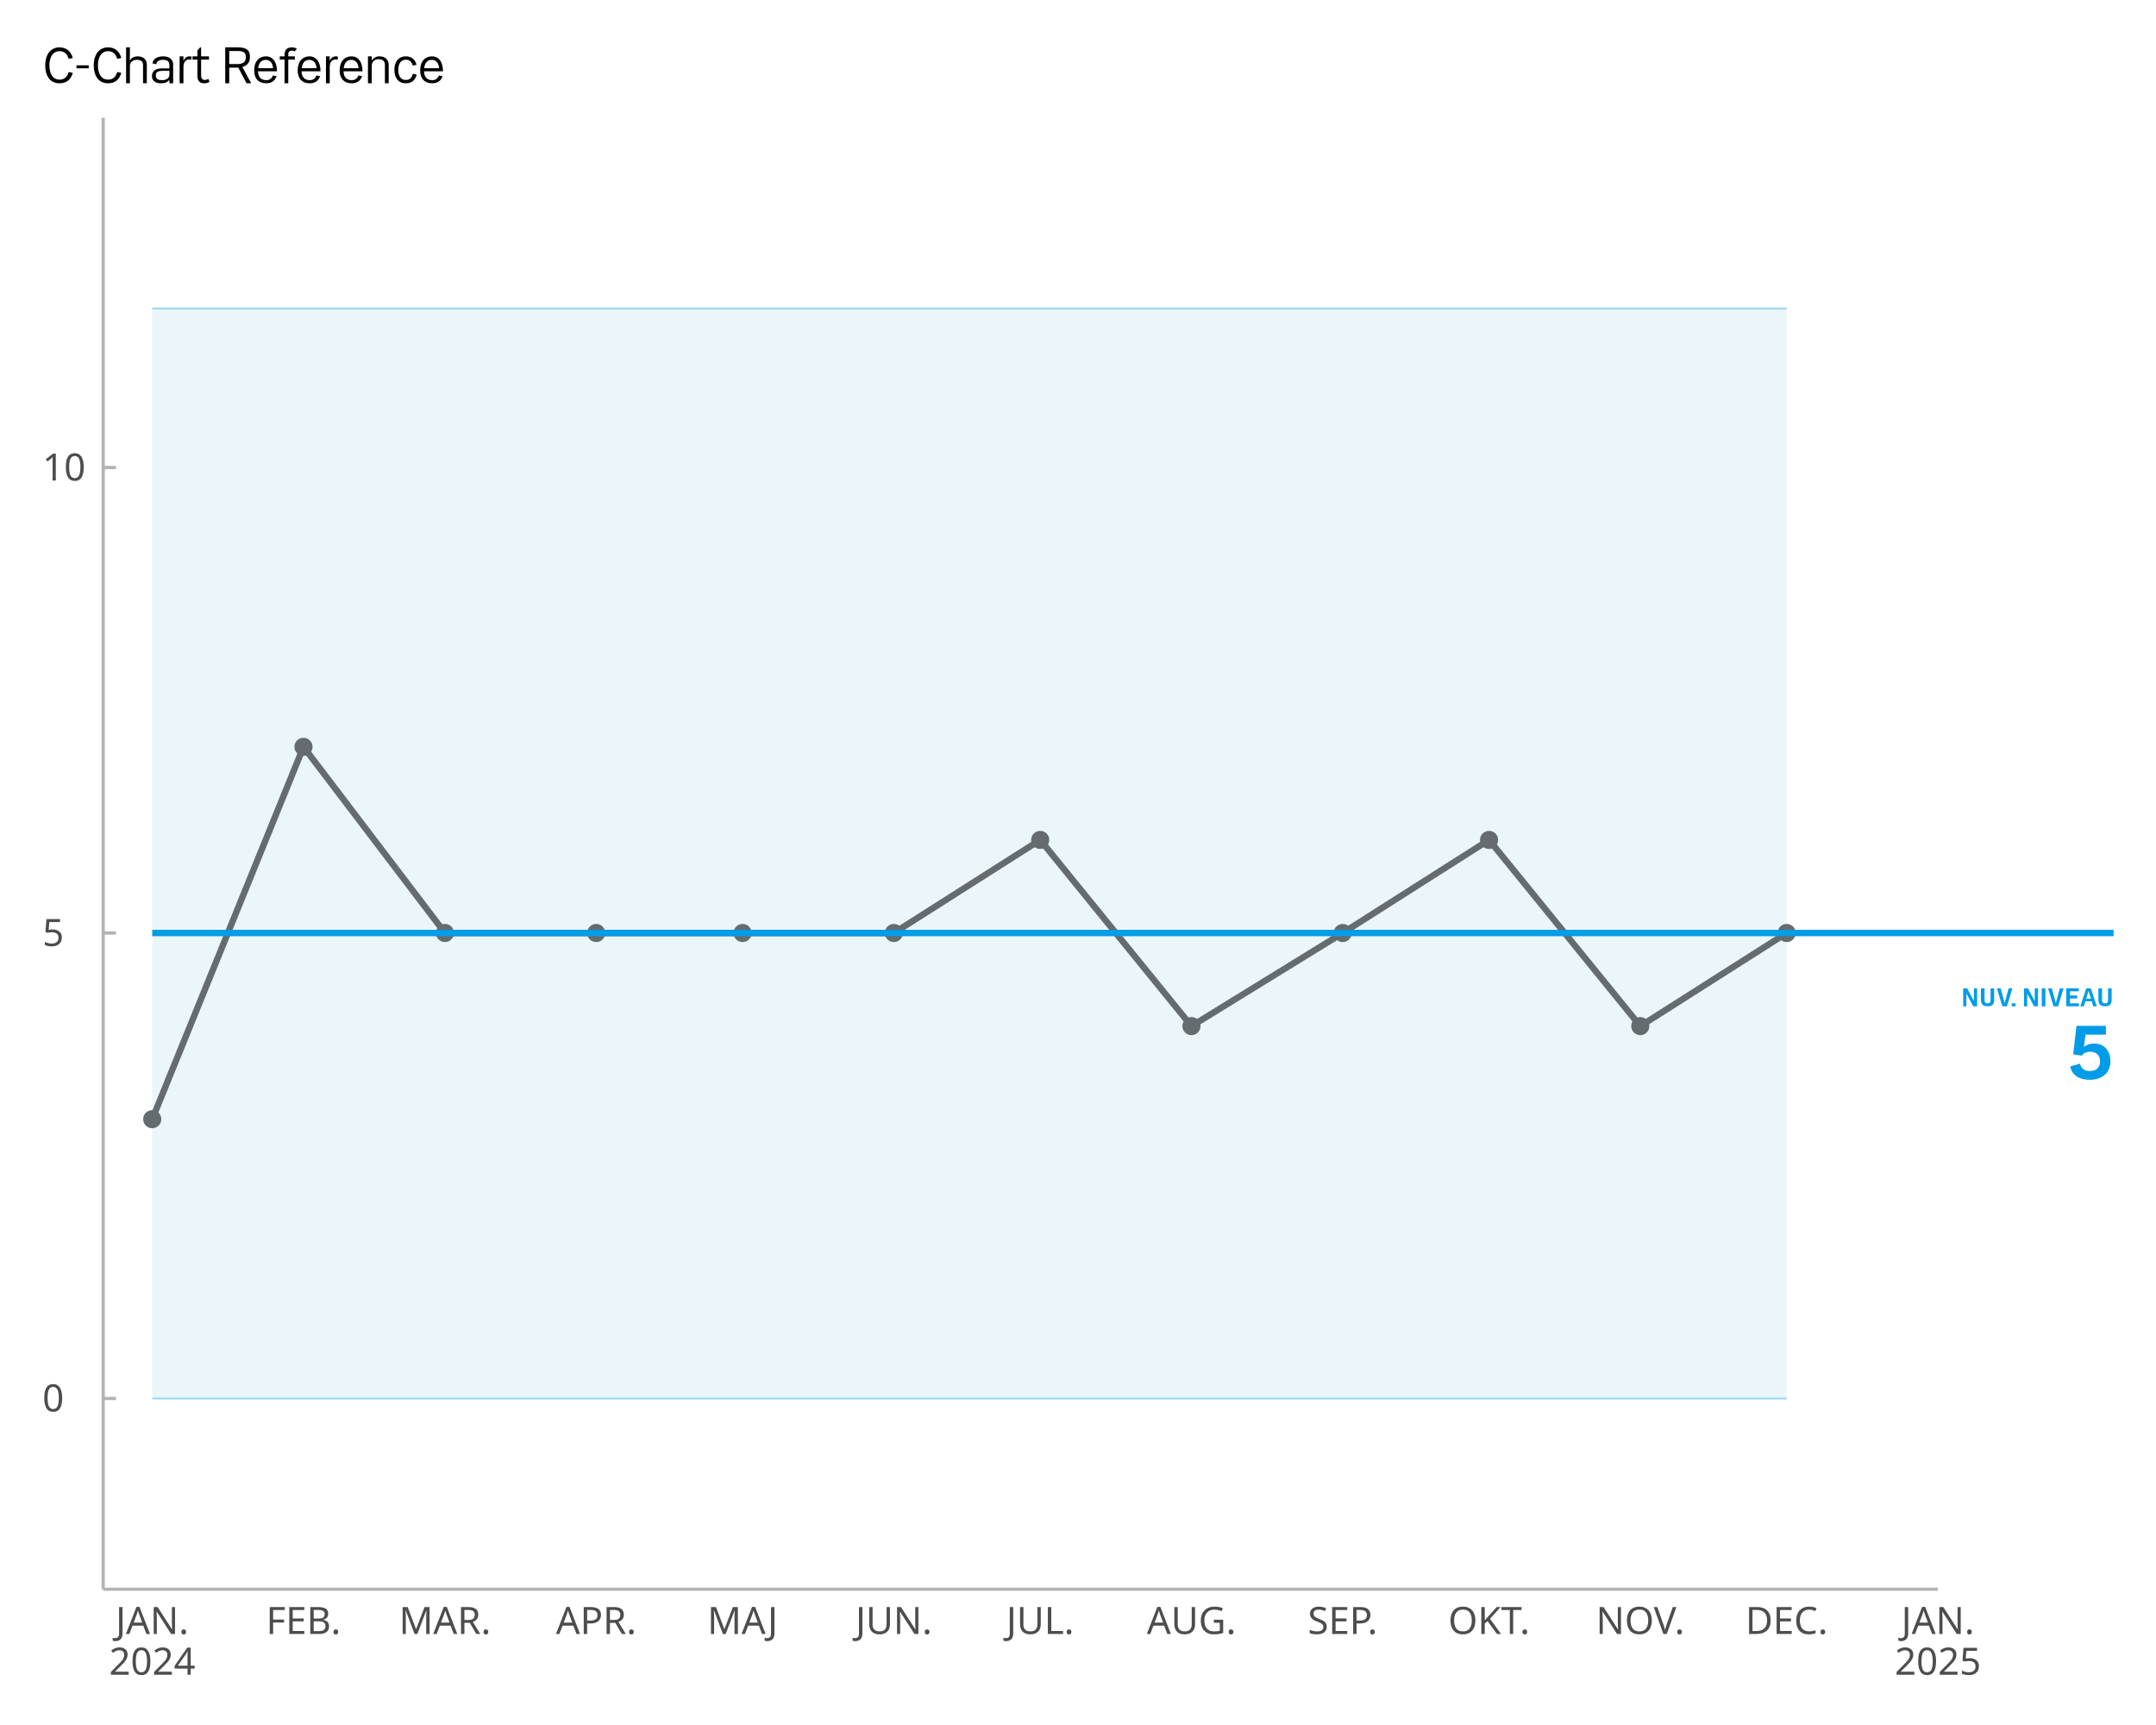
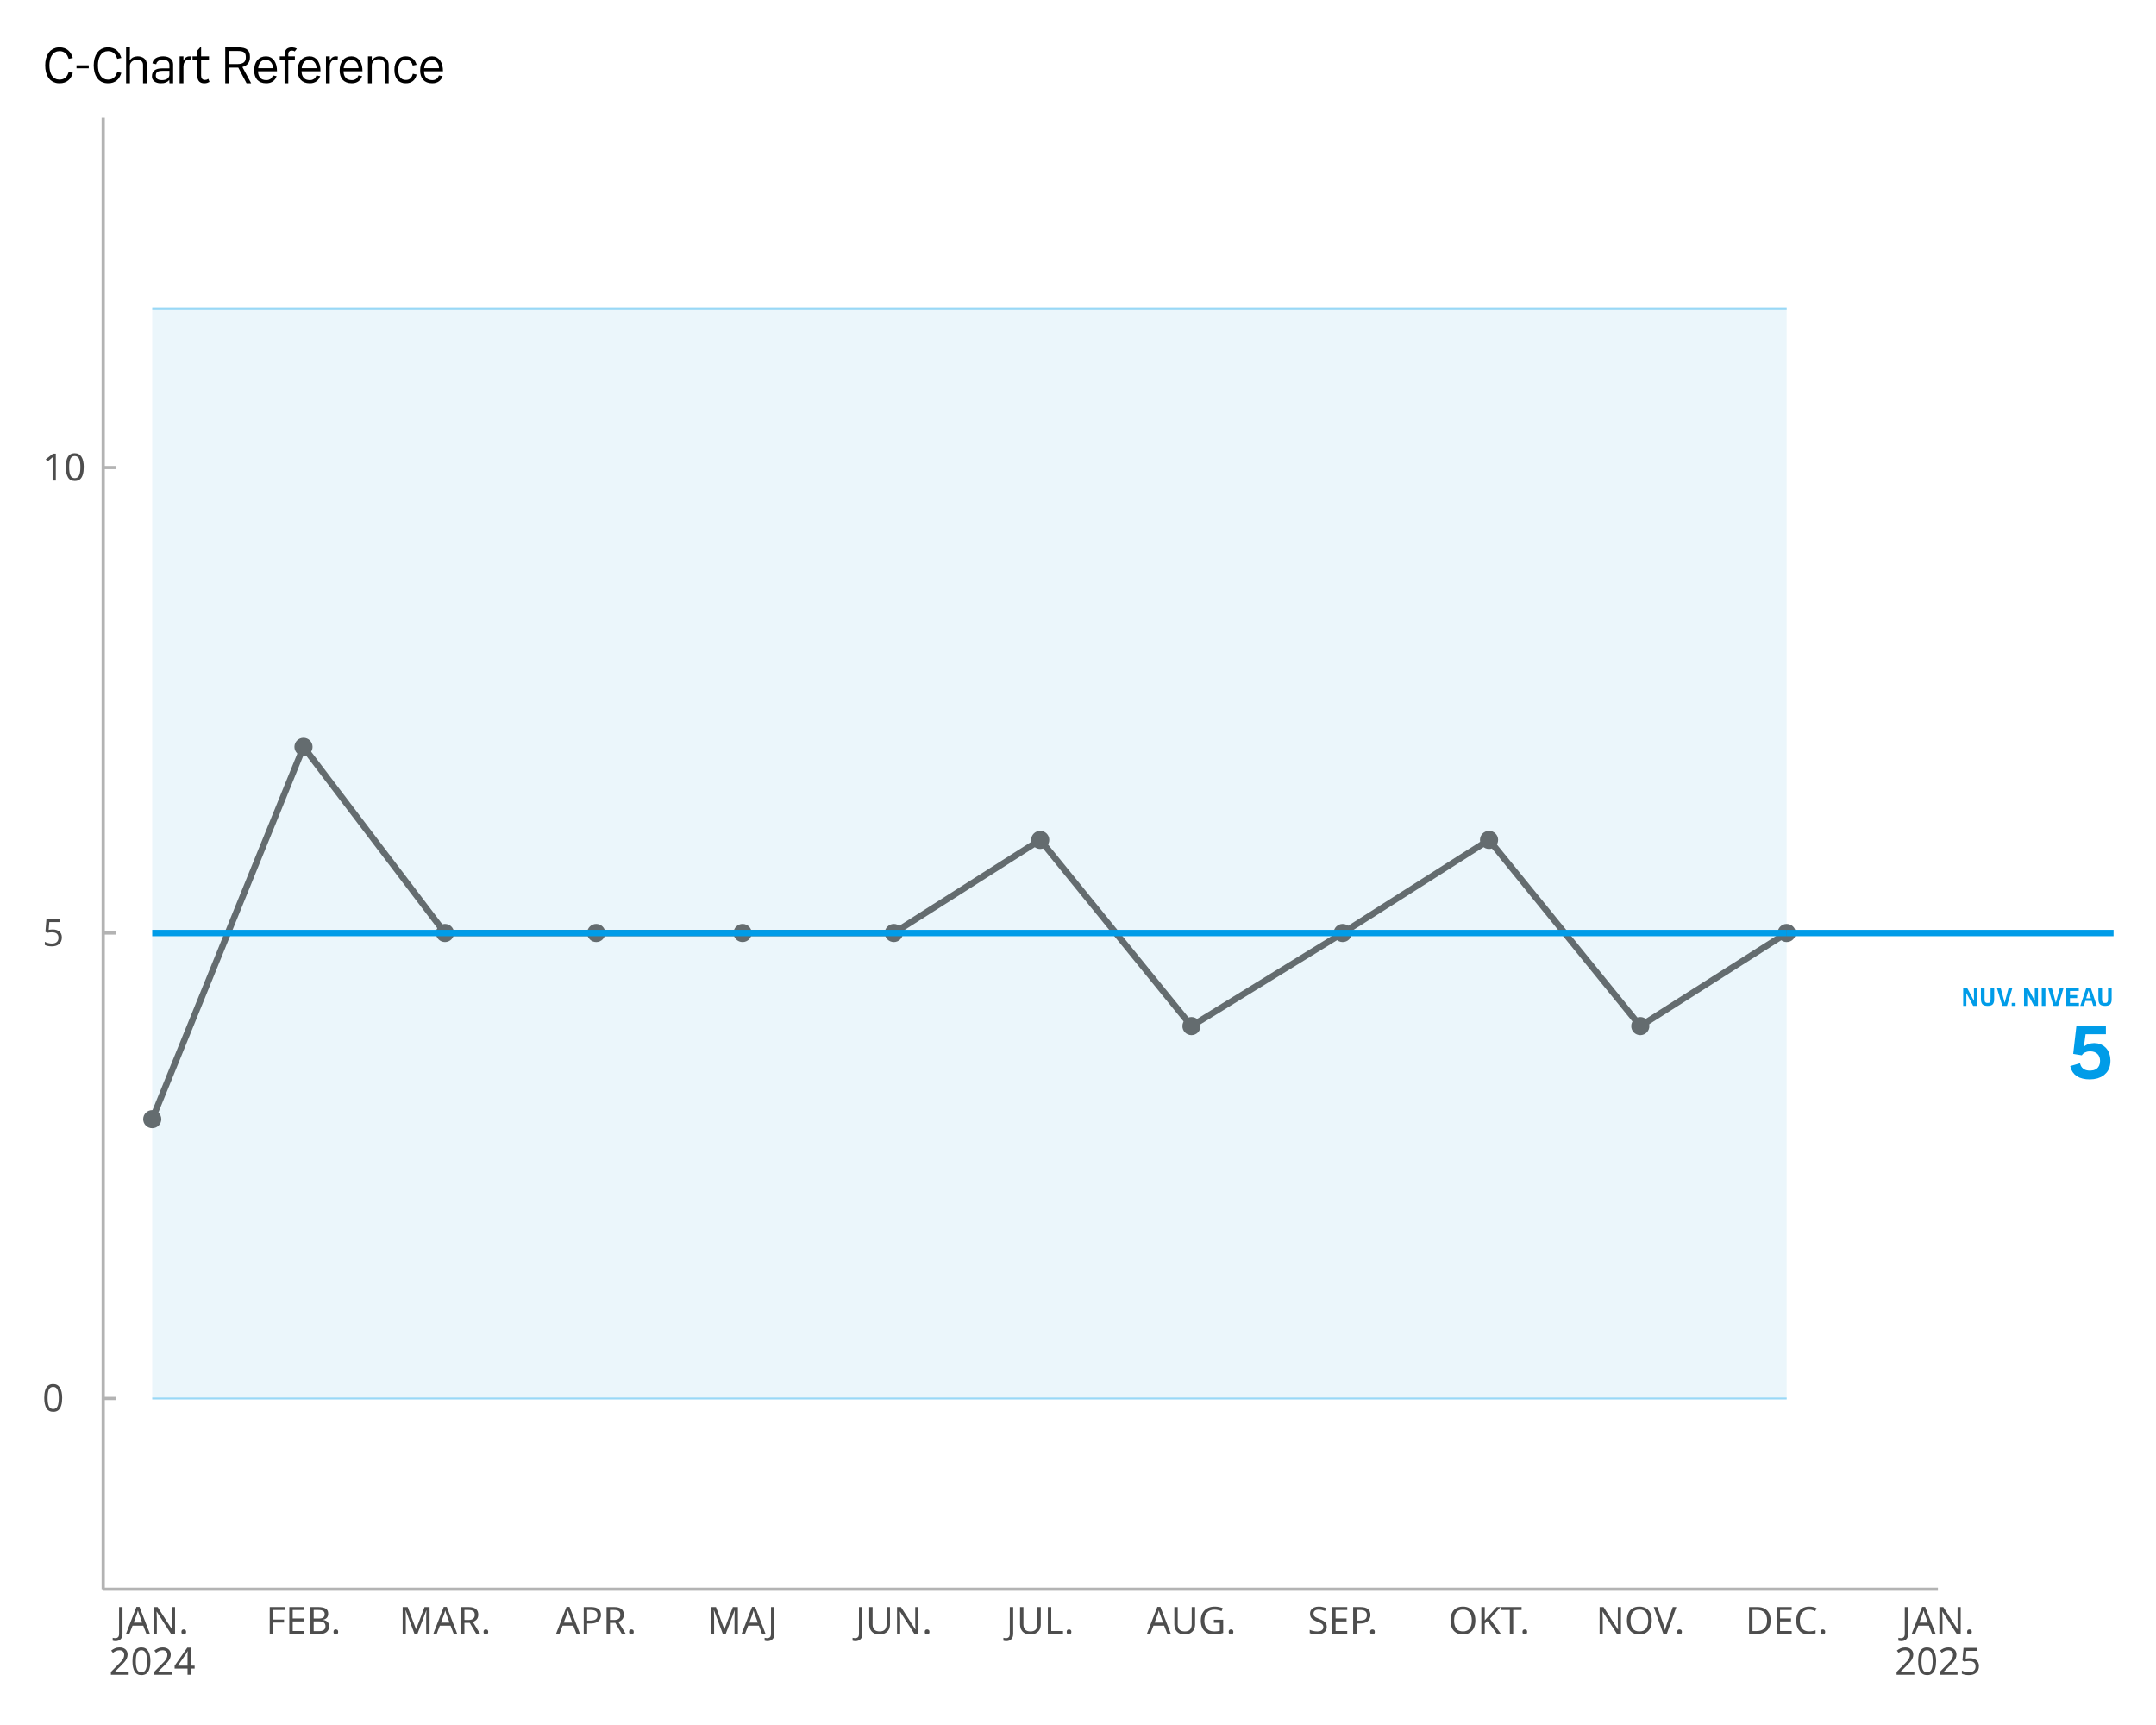
<svg xmlns="http://www.w3.org/2000/svg" class="svglite" data-engine-version="2.0" width="720.00pt" height="576.00pt" viewBox="0 0 720.00 576.00">
  <defs>
    <style type="text/css">
    .svglite line, .svglite polyline, .svglite polygon, .svglite path, .svglite rect, .svglite circle {
      fill: none;
      stroke: #000000;
      stroke-linecap: round;
      stroke-linejoin: round;
      stroke-miterlimit: 10.00;
    }
  </style>
  </defs>
  <rect width="100%" height="100%" style="stroke: none; fill: #FFFFFF;" />
  <defs>
    <clipPath id="cpMC4wMHw3MjAuMDB8MC4wMHw1NzYuMDA=">
      <rect x="0.00" y="0.00" width="720.00" height="576.00" />
    </clipPath>
  </defs>
  <g clip-path="url(#cpMC4wMHw3MjAuMDB8MC4wMHw1NzYuMDA=)">
    <rect x="0.00" y="0.00" width="720.00" height="576.00" style="stroke-width: 1.36; stroke: none; fill: #FFFFFF;" />
  </g>
  <defs>
    <clipPath id="cpMzQuNDd8NzA1LjgzfDM5LjMzfDUzMC42Ng==">
      <rect x="34.47" y="39.33" width="671.36" height="491.32" />
    </clipPath>
  </defs>
  <g clip-path="url(#cpMzQuNDd8NzA1LjgzfDM5LjMzfDUzMC42Ng==)">
    <rect x="34.47" y="39.33" width="671.36" height="491.32" style="stroke-width: 1.36; stroke: none; fill: #FFFFFF;" />
    <polygon points="50.84,103.02 101.35,103.02 148.60,103.02 199.11,103.02 247.99,103.02 298.50,103.02 347.38,103.02 397.89,103.02 448.39,103.02 497.27,103.02 547.78,103.02 596.66,103.02 596.66,466.97 547.78,466.97 497.27,466.97 448.39,466.97 397.89,466.97 347.38,466.97 298.50,466.97 247.99,466.97 199.11,466.97 148.60,466.97 101.35,466.97 50.84,466.97 " style="stroke-width: 0.00; stroke: none; stroke-linecap: butt; fill: #D8EEF9; fill-opacity: 0.50;" />
    <polyline points="50.84,103.02 101.35,103.02 148.60,103.02 199.11,103.02 247.99,103.02 298.50,103.02 347.38,103.02 397.89,103.02 448.39,103.02 497.27,103.02 547.78,103.02 596.66,103.02 " style="stroke-width: 1.36; stroke: none; stroke-linecap: butt;" />
    <polyline points="596.66,466.97 547.78,466.97 497.27,466.97 448.39,466.97 397.89,466.97 347.38,466.97 298.50,466.97 247.99,466.97 199.11,466.97 148.60,466.97 101.35,466.97 50.84,466.97 " style="stroke-width: 1.36; stroke: none; stroke-linecap: butt;" />
    <polyline points="50.84,103.02 101.35,103.02 148.60,103.02 199.11,103.02 247.99,103.02 298.50,103.02 347.38,103.02 397.89,103.02 448.39,103.02 497.27,103.02 547.78,103.02 596.66,103.02 " style="stroke-width: 0.64; stroke: #99D8F6; stroke-linecap: butt;" />
    <polyline points="50.84,466.97 101.35,466.97 148.60,466.97 199.11,466.97 247.99,466.97 298.50,466.97 347.38,466.97 397.89,466.97 448.39,466.97 497.27,466.97 547.78,466.97 596.66,466.97 " style="stroke-width: 0.64; stroke: #99D8F6; stroke-linecap: butt;" />
    <polyline points="50.84,373.71 101.35,249.38 148.60,311.54 199.11,311.54 247.99,311.54 298.50,311.54 347.38,280.46 397.89,342.63 448.39,311.54 497.27,280.46 547.78,342.63 596.66,311.54 " style="stroke-width: 2.13; stroke: #646C6F; stroke-linecap: butt;" />
    <circle cx="50.84" cy="373.71" r="2.58" style="stroke-width: 0.90; stroke: #646C6F; fill: #646C6F;" />
    <circle cx="101.35" cy="249.38" r="2.58" style="stroke-width: 0.90; stroke: #646C6F; fill: #646C6F;" />
    <circle cx="148.60" cy="311.54" r="2.58" style="stroke-width: 0.90; stroke: #646C6F; fill: #646C6F;" />
    <circle cx="199.11" cy="311.54" r="2.58" style="stroke-width: 0.90; stroke: #646C6F; fill: #646C6F;" />
    <circle cx="247.99" cy="311.54" r="2.58" style="stroke-width: 0.90; stroke: #646C6F; fill: #646C6F;" />
    <circle cx="298.50" cy="311.54" r="2.58" style="stroke-width: 0.90; stroke: #646C6F; fill: #646C6F;" />
    <circle cx="347.38" cy="280.46" r="2.58" style="stroke-width: 0.90; stroke: #646C6F; fill: #646C6F;" />
    <circle cx="397.89" cy="342.63" r="2.58" style="stroke-width: 0.90; stroke: #646C6F; fill: #646C6F;" />
    <circle cx="448.39" cy="311.54" r="2.58" style="stroke-width: 0.90; stroke: #646C6F; fill: #646C6F;" />
    <circle cx="497.27" cy="280.46" r="2.58" style="stroke-width: 0.90; stroke: #646C6F; fill: #646C6F;" />
    <circle cx="547.78" cy="342.63" r="2.58" style="stroke-width: 0.90; stroke: #646C6F; fill: #646C6F;" />
    <circle cx="596.66" cy="311.54" r="2.58" style="stroke-width: 0.90; stroke: #646C6F; fill: #646C6F;" />
    <polyline points="50.84,311.54 101.35,311.54 148.60,311.54 199.11,311.54 247.99,311.54 298.50,311.54 347.38,311.54 397.89,311.54 448.39,311.54 497.27,311.54 547.78,311.54 596.66,311.54 " style="stroke-width: 2.13; stroke: #009CE8; stroke-linecap: butt;" />
    <polyline points="596.66,311.54 705.83,311.54 " style="stroke-width: 2.13; stroke: #009CE8; stroke-linecap: butt;" />
-     <path d="M 660.26 330.01 L 659.20 330.01 L 659.20 334.29 L 656.93 330.01 L 655.61 330.01 L 655.61 336.01 L 656.67 336.01 L 656.67 331.73 L 658.95 336.01 L 660.26 336.01 Z" style="fill-rule: nonzero; fill: #009CE8; stroke-width: 0.75; stroke: none;" />
-     <path d="M 665.96 330.01 L 664.76 330.01 L 664.76 333.64 L 664.75 334.05 L 664.70 334.37 L 664.53 334.79 L 664.22 334.98 L 663.78 335.03 L 663.31 334.98 L 662.99 334.79 L 662.88 334.61 L 662.80 334.37 L 662.76 334.04 L 662.75 333.64 L 662.75 330.01 L 661.53 330.01 L 661.53 333.64 L 661.56 334.25 L 661.66 334.76 L 661.83 335.17 L 662.07 335.49 L 662.38 335.73 L 662.77 335.89 L 663.23 335.98 L 663.78 336.01 L 664.32 335.98 L 664.78 335.89 L 665.16 335.73 L 665.46 335.49 L 665.69 335.17 L 665.84 334.76 L 665.94 334.25 L 665.96 333.64 Z" style="fill-rule: nonzero; fill: #009CE8; stroke-width: 0.75; stroke: none;" />
-     <path d="M 670.79 330.01 L 669.47 334.90 L 669.44 334.90 L 668.13 330.01 L 666.86 330.01 L 668.69 336.01 L 670.22 336.01 L 672.05 330.01 Z" style="fill-rule: nonzero; fill: #009CE8; stroke-width: 0.75; stroke: none;" />
-     <path d="M 673.10 335.01 L 671.82 335.01 L 671.82 336.01 L 673.10 336.01 Z" style="fill-rule: nonzero; fill: #009CE8; stroke-width: 0.75; stroke: none;" />
-     <path d="M 680.58 330.01 L 679.52 330.01 L 679.52 334.29 L 677.25 330.01 L 675.93 330.01 L 675.93 336.01 L 676.99 336.01 L 676.99 331.73 L 679.27 336.01 L 680.58 336.01 Z" style="fill-rule: nonzero; fill: #009CE8; stroke-width: 0.75; stroke: none;" />
-     <path d="M 683.07 330.01 L 681.85 330.01 L 681.85 336.01 L 683.07 336.01 Z" style="fill-rule: nonzero; fill: #009CE8; stroke-width: 0.75; stroke: none;" />
-     <path d="M 687.88 330.01 L 686.56 334.90 L 686.53 334.90 L 685.22 330.01 L 683.95 330.01 L 685.78 336.01 L 687.31 336.01 L 689.14 330.01 Z" style="fill-rule: nonzero; fill: #009CE8; stroke-width: 0.75; stroke: none;" />
-     <path d="M 694.27 335.03 L 691.27 335.03 L 691.27 333.40 L 693.67 333.40 L 693.67 332.40 L 691.27 332.40 L 691.27 331.01 L 694.22 331.01 L 694.22 330.01 L 690.05 330.01 L 690.05 336.01 L 694.27 336.01 Z" style="fill-rule: nonzero; fill: #009CE8; stroke-width: 0.75; stroke: none;" />
-     <path d="M 698.23 330.01 L 696.73 330.01 L 694.71 336.01 L 695.90 336.01 L 696.40 334.35 L 698.54 334.35 L 699.04 336.01 L 700.23 336.01 ZM 696.68 333.48 L 697.46 330.90 L 697.48 330.90 L 698.28 333.48 Z" style="fill-rule: nonzero; fill: #009CE8; stroke-width: 0.75; stroke: none;" />
-     <path d="M 705.19 330.01 L 703.99 330.01 L 703.99 333.64 L 703.98 334.05 L 703.93 334.37 L 703.76 334.79 L 703.45 334.98 L 703.01 335.03 L 702.54 334.98 L 702.22 334.79 L 702.11 334.61 L 702.03 334.37 L 701.99 334.04 L 701.98 333.64 L 701.98 330.01 L 700.76 330.01 L 700.76 333.64 L 700.79 334.25 L 700.89 334.76 L 701.06 335.17 L 701.30 335.49 L 701.61 335.73 L 702.00 335.89 L 702.46 335.98 L 703.01 336.01 L 703.55 335.98 L 704.01 335.89 L 704.39 335.73 L 704.69 335.49 L 704.92 335.17 L 705.08 334.76 L 705.17 334.25 L 705.19 333.64 Z" style="fill-rule: nonzero; fill: #009CE8; stroke-width: 0.75; stroke: none;" />
-     <path d="M 703.27 345.48 L 703.27 342.55 L 693.44 342.55 L 692.35 352.04 L 692.47 352.06 L 692.80 352.11 L 693.78 352.27 L 694.76 352.43 L 695.09 352.49 L 695.21 352.51 L 695.62 352.01 L 696.20 351.59 L 696.99 351.30 L 697.48 351.22 L 698.04 351.19 L 698.78 351.25 L 699.43 351.42 L 700.00 351.70 L 700.46 352.07 L 700.83 352.53 L 701.10 353.07 L 701.26 353.68 L 701.32 354.35 L 701.24 355.25 L 701.00 355.98 L 700.64 356.56 L 700.19 356.99 L 699.67 357.29 L 699.12 357.49 L 698.01 357.63 L 697.28 357.59 L 696.66 357.46 L 696.13 357.25 L 695.68 356.97 L 695.31 356.62 L 695.01 356.20 L 694.79 355.71 L 694.62 355.16 L 691.35 356.12 L 691.68 357.20 L 692.17 358.12 L 692.81 358.88 L 693.59 359.50 L 694.49 359.97 L 695.52 360.30 L 696.66 360.49 L 697.90 360.55 L 699.22 360.47 L 700.48 360.20 L 701.65 359.74 L 702.69 359.09 L 703.55 358.22 L 703.91 357.71 L 704.22 357.14 L 704.46 356.51 L 704.64 355.83 L 704.75 355.08 L 704.79 354.27 L 704.69 353.02 L 704.40 351.88 L 703.93 350.89 L 703.29 350.04 L 702.51 349.36 L 701.59 348.85 L 700.54 348.54 L 699.38 348.43 L 698.36 348.51 L 697.41 348.75 L 696.59 349.13 L 695.91 349.62 L 696.48 345.48 Z" style="fill-rule: nonzero; fill: #009CE8; stroke-width: 0.75; stroke: none;" />
+     <path d="M 660.26 329.89 L 659.20 329.89 L 659.20 334.17 L 656.93 329.89 L 655.61 329.89 L 655.61 335.89 L 656.67 335.89 L 656.67 331.60 L 658.95 335.89 L 660.26 335.89 Z" style="fill-rule: nonzero; fill: #009CE8; stroke-width: 0.75; stroke: none;" />
+     <path d="M 665.96 329.89 L 664.76 329.89 L 664.76 333.51 L 664.75 333.92 L 664.70 334.25 L 664.53 334.67 L 664.22 334.86 L 663.78 334.90 L 663.31 334.86 L 662.99 334.66 L 662.88 334.49 L 662.80 334.24 L 662.76 333.92 L 662.75 333.51 L 662.75 329.89 L 661.53 329.89 L 661.53 333.51 L 661.56 334.12 L 661.66 334.63 L 661.83 335.04 L 662.07 335.37 L 662.38 335.60 L 662.77 335.76 L 663.23 335.86 L 663.78 335.89 L 664.32 335.86 L 664.78 335.76 L 665.16 335.60 L 665.46 335.37 L 665.69 335.04 L 665.84 334.63 L 665.94 334.12 L 665.96 333.51 Z" style="fill-rule: nonzero; fill: #009CE8; stroke-width: 0.75; stroke: none;" />
+     <path d="M 670.79 329.89 L 669.47 334.78 L 669.44 334.78 L 668.13 329.89 L 666.86 329.89 L 668.69 335.89 L 670.22 335.89 L 672.05 329.89 Z" style="fill-rule: nonzero; fill: #009CE8; stroke-width: 0.75; stroke: none;" />
+     <path d="M 673.10 334.89 L 671.82 334.89 L 671.82 335.89 L 673.10 335.89 Z" style="fill-rule: nonzero; fill: #009CE8; stroke-width: 0.75; stroke: none;" />
+     <path d="M 680.58 329.89 L 679.52 329.89 L 679.52 334.17 L 677.25 329.89 L 675.93 329.89 L 675.93 335.89 L 676.99 335.89 L 676.99 331.60 L 679.27 335.89 L 680.58 335.89 Z" style="fill-rule: nonzero; fill: #009CE8; stroke-width: 0.75; stroke: none;" />
+     <path d="M 683.07 329.89 L 681.85 329.89 L 681.85 335.89 L 683.07 335.89 Z" style="fill-rule: nonzero; fill: #009CE8; stroke-width: 0.75; stroke: none;" />
+     <path d="M 687.88 329.89 L 686.56 334.78 L 686.53 334.78 L 685.22 329.89 L 683.95 329.89 L 685.78 335.89 L 687.31 335.89 L 689.14 329.89 Z" style="fill-rule: nonzero; fill: #009CE8; stroke-width: 0.75; stroke: none;" />
+     <path d="M 694.27 334.90 L 691.27 334.90 L 691.27 333.28 L 693.67 333.28 L 693.67 332.28 L 691.27 332.28 L 691.27 330.89 L 694.22 330.89 L 694.22 329.89 L 690.05 329.89 L 690.05 335.89 L 694.27 335.89 Z" style="fill-rule: nonzero; fill: #009CE8; stroke-width: 0.75; stroke: none;" />
+     <path d="M 698.23 329.89 L 696.73 329.89 L 694.71 335.89 L 695.90 335.89 L 696.40 334.23 L 698.54 334.23 L 699.04 335.89 L 700.23 335.89 ZM 696.68 333.35 L 697.46 330.78 L 697.48 330.78 L 698.28 333.35 Z" style="fill-rule: nonzero; fill: #009CE8; stroke-width: 0.75; stroke: none;" />
+     <path d="M 705.19 329.89 L 703.99 329.89 L 703.99 333.51 L 703.98 333.92 L 703.93 334.25 L 703.76 334.67 L 703.45 334.86 L 703.01 334.90 L 702.54 334.86 L 702.22 334.66 L 702.11 334.49 L 702.03 334.24 L 701.99 333.92 L 701.98 333.51 L 701.98 329.89 L 700.76 329.89 L 700.76 333.51 L 700.79 334.12 L 700.89 334.63 L 701.06 335.04 L 701.30 335.37 L 701.61 335.60 L 702.00 335.76 L 702.46 335.86 L 703.01 335.89 L 703.55 335.86 L 704.01 335.76 L 704.39 335.60 L 704.69 335.37 L 704.92 335.04 L 705.08 334.63 L 705.17 334.12 L 705.19 333.51 Z" style="fill-rule: nonzero; fill: #009CE8; stroke-width: 0.75; stroke: none;" />
+     <path d="M 703.27 345.35 L 703.27 342.43 L 693.44 342.43 L 692.35 351.91 L 692.47 351.93 L 692.80 351.99 L 693.78 352.15 L 694.76 352.31 L 695.09 352.36 L 695.21 352.38 L 695.62 351.89 L 696.20 351.47 L 696.99 351.18 L 697.48 351.10 L 698.04 351.07 L 698.78 351.13 L 699.43 351.30 L 700.00 351.57 L 700.46 351.94 L 700.83 352.40 L 701.10 352.94 L 701.26 353.55 L 701.32 354.23 L 701.24 355.13 L 701.00 355.86 L 700.64 356.43 L 700.19 356.86 L 699.67 357.17 L 699.12 357.37 L 698.01 357.51 L 697.28 357.46 L 696.66 357.34 L 696.13 357.13 L 695.68 356.85 L 695.31 356.49 L 695.01 356.07 L 694.79 355.58 L 694.62 355.04 L 691.35 355.99 L 691.68 357.07 L 692.17 357.99 L 692.81 358.76 L 693.59 359.37 L 694.49 359.84 L 695.52 360.17 L 696.66 360.37 L 697.90 360.43 L 699.22 360.34 L 700.48 360.08 L 701.65 359.62 L 702.69 358.96 L 703.55 358.10 L 703.91 357.59 L 704.22 357.01 L 704.46 356.39 L 704.64 355.70 L 704.75 354.96 L 704.79 354.15 L 704.69 352.89 L 704.40 351.76 L 703.93 350.76 L 703.29 349.91 L 702.51 349.23 L 701.59 348.73 L 700.54 348.41 L 699.38 348.30 L 698.36 348.39 L 697.41 348.63 L 696.59 349.00 L 695.91 349.49 L 696.48 345.35 Z" style="fill-rule: nonzero; fill: #009CE8; stroke-width: 0.75; stroke: none;" />
  </g>
  <g clip-path="url(#cpMC4wMHw3MjAuMDB8MC4wMHw1NzYuMDA=)">
    <polyline points="34.47,530.66 34.47,39.33 " style="stroke-width: 1.07; stroke: #B3B3B3; stroke-linecap: butt;" />
    <text x="14.17" y="471.30" style="font-size: 12.60px; fill: #4D4D4D; font-family: sans;" textLength="7.01px" lengthAdjust="spacingAndGlyphs">0</text>
    <text x="14.17" y="315.88" style="font-size: 12.60px; fill: #4D4D4D; font-family: sans;" textLength="7.01px" lengthAdjust="spacingAndGlyphs">5</text>
    <text x="14.17" y="160.46" style="font-size: 12.60px; fill: #4D4D4D; font-family: sans;" textLength="14.02px" lengthAdjust="spacingAndGlyphs">10</text>
    <polyline points="38.72,466.97 34.47,466.97 " style="stroke-width: 1.07; stroke: #B3B3B3; stroke-linecap: butt;" />
    <polyline points="38.72,311.54 34.47,311.54 " style="stroke-width: 1.07; stroke: #B3B3B3; stroke-linecap: butt;" />
    <polyline points="38.72,156.12 34.47,156.12 " style="stroke-width: 1.07; stroke: #B3B3B3; stroke-linecap: butt;" />
    <polyline points="34.47,530.66 647.17,530.66 " style="stroke-width: 1.07; stroke: #B3B3B3; stroke-linecap: butt;" />
    <text x="50.84" y="545.60" text-anchor="middle" style="font-size: 12.60px; fill: #4D4D4D; font-family: sans;" textLength="27.31px" lengthAdjust="spacingAndGlyphs">JAN.</text>
    <text x="50.84" y="559.21" text-anchor="middle" style="font-size: 12.60px; fill: #4D4D4D; font-family: sans;" textLength="28.03px" lengthAdjust="spacingAndGlyphs">2024</text>
    <text x="101.35" y="545.60" text-anchor="middle" style="font-size: 12.60px; fill: #4D4D4D; font-family: sans;" textLength="28.01px" lengthAdjust="spacingAndGlyphs">FEB.</text>
    <text x="148.60" y="545.60" text-anchor="middle" style="font-size: 12.60px; fill: #4D4D4D; font-family: sans;" textLength="31.51px" lengthAdjust="spacingAndGlyphs">MAR.</text>
    <text x="199.11" y="545.60" text-anchor="middle" style="font-size: 12.60px; fill: #4D4D4D; font-family: sans;" textLength="29.42px" lengthAdjust="spacingAndGlyphs">APR.</text>
    <text x="247.99" y="545.60" text-anchor="middle" style="font-size: 12.60px; fill: #4D4D4D; font-family: sans;" textLength="25.21px" lengthAdjust="spacingAndGlyphs">MAJ</text>
    <text x="298.50" y="545.60" text-anchor="middle" style="font-size: 12.60px; fill: #4D4D4D; font-family: sans;" textLength="28.01px" lengthAdjust="spacingAndGlyphs">JUN.</text>
    <text x="347.38" y="545.60" text-anchor="middle" style="font-size: 12.60px; fill: #4D4D4D; font-family: sans;" textLength="25.92px" lengthAdjust="spacingAndGlyphs">JUL.</text>
    <text x="397.89" y="545.60" text-anchor="middle" style="font-size: 12.60px; fill: #4D4D4D; font-family: sans;" textLength="30.81px" lengthAdjust="spacingAndGlyphs">AUG.</text>
    <text x="448.39" y="545.60" text-anchor="middle" style="font-size: 12.60px; fill: #4D4D4D; font-family: sans;" textLength="28.72px" lengthAdjust="spacingAndGlyphs">SEP.</text>
    <text x="497.27" y="545.60" text-anchor="middle" style="font-size: 12.60px; fill: #4D4D4D; font-family: sans;" textLength="29.41px" lengthAdjust="spacingAndGlyphs">OKT.</text>
    <text x="547.78" y="545.60" text-anchor="middle" style="font-size: 12.60px; fill: #4D4D4D; font-family: sans;" textLength="30.81px" lengthAdjust="spacingAndGlyphs">NOV.</text>
    <text x="596.66" y="545.60" text-anchor="middle" style="font-size: 12.60px; fill: #4D4D4D; font-family: sans;" textLength="30.11px" lengthAdjust="spacingAndGlyphs">DEC.</text>
    <text x="647.17" y="545.60" text-anchor="middle" style="font-size: 12.60px; fill: #4D4D4D; font-family: sans;" textLength="27.31px" lengthAdjust="spacingAndGlyphs">JAN.</text>
    <text x="647.17" y="559.21" text-anchor="middle" style="font-size: 12.60px; fill: #4D4D4D; font-family: sans;" textLength="28.03px" lengthAdjust="spacingAndGlyphs">2025</text>
    <path d="M 22.53 25.05 L 22.25 25.49 L 21.91 25.86 L 21.50 26.17 L 21.03 26.40 L 20.48 26.54 L 19.86 26.60 L 19.00 26.49 L 18.28 26.18 L 17.70 25.71 L 17.24 25.10 L 16.91 24.38 L 16.67 23.57 L 16.54 22.71 L 16.50 21.81 L 16.54 20.95 L 16.68 20.10 L 16.91 19.30 L 17.26 18.58 L 17.71 17.97 L 18.29 17.49 L 19.01 17.19 L 19.86 17.08 L 20.48 17.13 L 21.03 17.28 L 21.50 17.51 L 21.91 17.82 L 22.25 18.20 L 22.53 18.64 L 22.95 19.64 L 24.31 19.35 L 24.05 18.61 L 23.72 17.94 L 23.30 17.34 L 22.80 16.82 L 22.21 16.40 L 21.53 16.08 L 20.75 15.88 L 19.86 15.81 L 19.26 15.85 L 18.70 15.94 L 17.71 16.31 L 16.88 16.89 L 16.22 17.64 L 15.72 18.54 L 15.37 19.56 L 15.16 20.66 L 15.10 21.81 L 15.16 23.01 L 15.37 24.14 L 15.72 25.15 L 16.22 26.04 L 16.88 26.78 L 17.70 27.34 L 18.69 27.69 L 19.25 27.78 L 19.86 27.81 L 20.76 27.75 L 21.54 27.56 L 22.23 27.25 L 22.82 26.84 L 23.32 26.33 L 23.73 25.74 L 24.06 25.07 L 24.31 24.33 L 22.95 24.05 Z" style="fill-rule: nonzero; fill: #000000; stroke-width: 0.75; stroke: none;" />
    <path d="M 29.64 21.81 L 25.55 21.81 L 25.55 22.81 L 29.64 22.81 Z" style="fill-rule: nonzero; fill: #000000; stroke-width: 0.75; stroke: none;" />
    <path d="M 38.74 25.05 L 38.45 25.49 L 38.11 25.86 L 37.70 26.17 L 37.23 26.40 L 36.69 26.54 L 36.06 26.60 L 35.20 26.49 L 34.48 26.18 L 33.90 25.71 L 33.45 25.10 L 33.11 24.38 L 32.88 23.57 L 32.75 22.71 L 32.71 21.81 L 32.75 20.95 L 32.88 20.10 L 33.12 19.30 L 33.46 18.58 L 33.92 17.97 L 34.50 17.49 L 35.21 17.19 L 36.06 17.08 L 36.69 17.13 L 37.23 17.28 L 37.70 17.51 L 38.11 17.82 L 38.45 18.20 L 38.74 18.64 L 39.16 19.64 L 40.52 19.35 L 40.26 18.61 L 39.92 17.94 L 39.51 17.34 L 39.01 16.82 L 38.42 16.40 L 37.73 16.08 L 36.95 15.88 L 36.06 15.81 L 35.46 15.85 L 34.90 15.94 L 33.91 16.31 L 33.09 16.89 L 32.43 17.64 L 31.93 18.54 L 31.57 19.56 L 31.37 20.66 L 31.30 21.81 L 31.37 23.01 L 31.57 24.14 L 31.92 25.15 L 32.42 26.04 L 33.08 26.78 L 33.90 27.34 L 34.90 27.69 L 35.46 27.78 L 36.06 27.81 L 36.96 27.75 L 37.75 27.56 L 38.43 27.25 L 39.02 26.84 L 39.52 26.33 L 39.93 25.74 L 40.26 25.07 L 40.52 24.33 L 39.16 24.05 Z" style="fill-rule: nonzero; fill: #000000; stroke-width: 0.75; stroke: none;" />
    <path d="M 49.03 21.61 L 48.97 20.91 L 48.78 20.32 L 48.48 19.84 L 48.09 19.46 L 47.62 19.17 L 47.10 18.97 L 46.53 18.85 L 45.93 18.81 L 45.04 18.92 L 44.32 19.20 L 43.77 19.62 L 43.39 20.11 L 43.32 20.11 L 43.36 18.73 L 43.38 17.47 L 43.38 15.81 L 42.11 15.81 L 42.11 27.81 L 43.38 27.81 L 43.38 21.99 L 43.42 21.58 L 43.54 21.20 L 43.74 20.86 L 44.01 20.56 L 44.35 20.32 L 44.75 20.13 L 45.20 20.01 L 45.71 19.97 L 46.18 20.00 L 46.59 20.07 L 46.94 20.20 L 47.24 20.38 L 47.47 20.62 L 47.63 20.91 L 47.73 21.25 L 47.77 21.66 L 47.77 27.81 L 49.03 27.81 Z" style="fill-rule: nonzero; fill: #000000; stroke-width: 0.75; stroke: none;" />
    <path d="M 57.82 27.81 L 57.82 21.42 L 57.76 20.91 L 57.61 20.43 L 57.35 19.99 L 57.00 19.60 L 56.53 19.27 L 55.97 19.03 L 55.30 18.87 L 54.53 18.81 L 53.79 18.85 L 53.12 18.98 L 52.52 19.17 L 52.01 19.44 L 51.58 19.78 L 51.25 20.18 L 51.03 20.64 L 50.91 21.16 L 52.16 21.44 L 52.39 20.81 L 52.85 20.35 L 53.16 20.18 L 53.53 20.07 L 53.95 19.99 L 54.43 19.97 L 54.92 20.00 L 55.35 20.07 L 55.72 20.20 L 56.02 20.39 L 56.26 20.63 L 56.43 20.93 L 56.53 21.28 L 56.57 21.70 L 56.57 22.83 L 54.19 22.83 L 53.38 22.87 L 52.68 22.99 L 52.08 23.20 L 51.60 23.50 L 51.22 23.87 L 50.95 24.34 L 50.79 24.89 L 50.74 25.53 L 50.79 26.01 L 50.94 26.44 L 51.19 26.83 L 51.53 27.17 L 51.95 27.44 L 52.46 27.64 L 53.04 27.77 L 53.69 27.81 L 54.67 27.75 L 55.43 27.54 L 56.03 27.19 L 56.53 26.70 L 56.60 27.81 ZM 56.52 25.38 L 56.39 25.72 L 56.18 26.02 L 55.89 26.28 L 55.54 26.48 L 55.13 26.64 L 54.66 26.73 L 54.14 26.77 L 53.65 26.74 L 53.23 26.68 L 52.87 26.56 L 52.57 26.40 L 52.34 26.19 L 52.17 25.93 L 52.07 25.62 L 52.03 25.27 L 52.07 24.82 L 52.18 24.46 L 52.37 24.17 L 52.63 23.96 L 52.97 23.82 L 53.39 23.72 L 53.89 23.67 L 54.47 23.66 L 56.57 23.66 L 56.57 25.00 Z" style="fill-rule: nonzero; fill: #000000; stroke-width: 0.75; stroke: none;" />
    <path d="M 63.98 18.88 L 63.35 18.81 L 62.94 18.84 L 62.59 18.92 L 62.02 19.22 L 61.62 19.66 L 61.32 20.19 L 61.26 20.19 L 61.26 18.81 L 59.99 18.81 L 59.99 27.81 L 61.26 27.81 L 61.26 22.19 L 61.38 21.32 L 61.53 20.93 L 61.74 20.57 L 62.02 20.27 L 62.36 20.04 L 62.78 19.90 L 63.26 19.85 L 63.87 19.92 L 63.87 20.11 Z" style="fill-rule: nonzero; fill: #000000; stroke-width: 0.75; stroke: none;" />
    <path d="M 69.58 26.33 L 69.01 26.62 L 68.46 26.70 L 68.13 26.68 L 67.86 26.60 L 67.46 26.29 L 67.23 25.83 L 67.16 25.24 L 67.16 19.89 L 69.79 19.89 L 69.79 18.81 L 67.16 18.81 L 67.16 15.81 L 66.86 15.81 L 65.93 16.86 L 65.93 18.81 L 64.29 18.81 L 64.29 19.89 L 65.93 19.89 L 65.93 25.38 L 65.96 25.95 L 66.07 26.44 L 66.26 26.86 L 66.51 27.20 L 66.84 27.47 L 67.24 27.66 L 67.70 27.78 L 68.24 27.81 L 68.77 27.78 L 69.22 27.68 L 69.96 27.35 Z" style="fill-rule: nonzero; fill: #000000; stroke-width: 0.75; stroke: none;" />
    <path d="M 80.94 22.38 L 81.52 22.16 L 82.03 21.90 L 82.46 21.58 L 82.82 21.20 L 83.10 20.76 L 83.30 20.26 L 83.43 19.69 L 83.47 19.05 L 83.43 18.32 L 83.29 17.67 L 83.04 17.12 L 82.66 16.66 L 82.13 16.29 L 81.43 16.03 L 80.55 15.87 L 79.47 15.81 L 75.22 15.81 L 75.22 27.81 L 76.55 27.81 L 76.55 22.58 L 79.58 22.58 L 82.34 27.81 L 83.88 27.81 ZM 82.06 19.65 L 81.95 20.09 L 81.75 20.47 L 81.47 20.79 L 81.09 21.04 L 80.60 21.23 L 80.01 21.35 L 79.30 21.39 L 76.55 21.39 L 76.55 17.03 L 79.34 17.03 L 80.10 17.06 L 80.71 17.15 L 81.19 17.30 L 81.55 17.52 L 81.81 17.81 L 81.98 18.18 L 82.07 18.63 L 82.09 19.17 Z" style="fill-rule: nonzero; fill: #000000; stroke-width: 0.75; stroke: none;" />
    <path d="M 89.57 27.77 L 90.17 27.64 L 90.70 27.43 L 91.17 27.15 L 91.56 26.81 L 91.90 26.40 L 92.39 25.45 L 91.14 25.20 L 90.83 25.83 L 90.38 26.33 L 89.76 26.65 L 89.36 26.74 L 88.91 26.77 L 88.28 26.71 L 87.73 26.56 L 87.27 26.31 L 86.88 25.97 L 86.58 25.54 L 86.36 25.04 L 86.22 24.46 L 86.18 23.81 L 92.50 23.81 L 92.45 22.79 L 92.28 21.84 L 91.99 20.99 L 91.60 20.25 L 91.08 19.65 L 90.45 19.20 L 89.71 18.91 L 88.85 18.81 L 87.95 18.90 L 87.17 19.15 L 86.49 19.55 L 85.92 20.10 L 85.47 20.78 L 85.14 21.59 L 84.95 22.51 L 84.88 23.53 L 84.94 24.45 L 85.13 25.28 L 85.44 26.01 L 85.87 26.63 L 86.44 27.13 L 87.13 27.50 L 87.95 27.73 L 88.89 27.81 ZM 86.22 22.77 L 86.32 22.19 L 86.47 21.65 L 86.68 21.18 L 86.95 20.77 L 87.30 20.44 L 87.71 20.19 L 88.21 20.04 L 88.80 19.99 L 89.33 20.04 L 89.79 20.20 L 90.19 20.46 L 90.53 20.80 L 90.79 21.21 L 90.99 21.68 L 91.12 22.20 L 91.18 22.77 Z" style="fill-rule: nonzero; fill: #000000; stroke-width: 0.75; stroke: none;" />
    <path d="M 98.48 15.96 L 97.58 15.81 L 97.03 15.84 L 96.53 15.94 L 96.10 16.11 L 95.73 16.36 L 95.43 16.71 L 95.21 17.15 L 95.08 17.69 L 95.03 18.35 L 95.03 18.81 L 93.42 18.81 L 93.42 19.89 L 95.03 19.89 L 95.03 27.81 L 96.27 27.81 L 96.27 19.89 L 98.47 19.89 L 98.47 18.81 L 96.27 18.81 L 96.27 18.24 L 96.30 17.73 L 96.47 17.31 L 96.84 17.02 L 97.12 16.94 L 97.48 16.91 L 98.01 16.97 L 98.42 17.19 L 99.14 16.24 Z" style="fill-rule: nonzero; fill: #000000; stroke-width: 0.75; stroke: none;" />
    <path d="M 104.10 27.77 L 104.70 27.64 L 105.23 27.43 L 105.70 27.15 L 106.09 26.81 L 106.43 26.40 L 106.93 25.45 L 105.68 25.20 L 105.36 25.83 L 104.91 26.33 L 104.29 26.65 L 103.89 26.74 L 103.44 26.77 L 102.81 26.71 L 102.26 26.56 L 101.80 26.31 L 101.41 25.97 L 101.11 25.54 L 100.89 25.04 L 100.76 24.46 L 100.71 23.81 L 107.03 23.81 L 106.98 22.79 L 106.81 21.84 L 106.52 20.99 L 106.13 20.25 L 105.61 19.65 L 104.98 19.20 L 104.24 18.91 L 103.38 18.81 L 102.49 18.90 L 101.70 19.15 L 101.02 19.55 L 100.45 20.10 L 100.00 20.78 L 99.68 21.59 L 99.48 22.51 L 99.41 23.53 L 99.47 24.45 L 99.66 25.28 L 99.97 26.01 L 100.40 26.63 L 100.97 27.13 L 101.66 27.50 L 102.48 27.73 L 103.43 27.81 ZM 100.75 22.77 L 100.85 22.19 L 101.00 21.65 L 101.21 21.18 L 101.49 20.77 L 101.83 20.44 L 102.25 20.19 L 102.74 20.04 L 103.33 19.99 L 103.86 20.04 L 104.32 20.20 L 104.72 20.46 L 105.06 20.80 L 105.33 21.21 L 105.52 21.68 L 105.65 22.20 L 105.71 22.77 Z" style="fill-rule: nonzero; fill: #000000; stroke-width: 0.75; stroke: none;" />
    <path d="M 112.84 18.88 L 112.22 18.81 L 111.81 18.84 L 111.45 18.92 L 110.89 19.22 L 110.48 19.66 L 110.19 20.19 L 110.12 20.19 L 110.12 18.81 L 108.86 18.81 L 108.86 27.81 L 110.12 27.81 L 110.12 22.19 L 110.24 21.32 L 110.39 20.93 L 110.61 20.57 L 110.89 20.27 L 111.23 20.04 L 111.64 19.90 L 112.12 19.85 L 112.73 19.92 L 112.73 20.11 Z" style="fill-rule: nonzero; fill: #000000; stroke-width: 0.75; stroke: none;" />
    <path d="M 118.12 27.77 L 118.72 27.64 L 119.26 27.43 L 119.72 27.15 L 120.11 26.81 L 120.45 26.40 L 120.95 25.45 L 119.70 25.20 L 119.38 25.83 L 118.93 26.33 L 118.31 26.65 L 117.92 26.74 L 117.46 26.77 L 116.83 26.71 L 116.29 26.56 L 115.82 26.31 L 115.43 25.97 L 115.13 25.54 L 114.91 25.04 L 114.78 24.46 L 114.73 23.81 L 121.06 23.81 L 121.00 22.79 L 120.83 21.84 L 120.55 20.99 L 120.15 20.25 L 119.63 19.65 L 119.01 19.20 L 118.26 18.91 L 117.40 18.81 L 116.51 18.90 L 115.72 19.15 L 115.04 19.55 L 114.47 20.10 L 114.02 20.78 L 113.70 21.59 L 113.50 22.51 L 113.43 23.53 L 113.49 24.45 L 113.68 25.28 L 113.99 26.01 L 114.42 26.63 L 114.99 27.13 L 115.68 27.50 L 116.50 27.73 L 117.45 27.81 ZM 114.77 22.77 L 114.87 22.19 L 115.03 21.65 L 115.23 21.18 L 115.51 20.77 L 115.85 20.44 L 116.27 20.19 L 116.77 20.04 L 117.35 19.99 L 117.88 20.04 L 118.34 20.20 L 118.74 20.46 L 119.08 20.80 L 119.35 21.21 L 119.55 21.68 L 119.67 22.20 L 119.73 22.77 Z" style="fill-rule: nonzero; fill: #000000; stroke-width: 0.75; stroke: none;" />
    <path d="M 129.80 21.74 L 129.74 21.03 L 129.56 20.43 L 129.27 19.93 L 128.89 19.52 L 128.44 19.21 L 127.92 18.99 L 127.35 18.86 L 126.74 18.81 L 126.24 18.85 L 125.80 18.93 L 125.09 19.25 L 124.58 19.68 L 124.21 20.16 L 124.15 20.16 L 124.15 18.81 L 122.88 18.81 L 122.88 27.81 L 124.15 27.81 L 124.15 21.94 L 124.19 21.45 L 124.32 21.02 L 124.53 20.65 L 124.81 20.34 L 125.15 20.09 L 125.54 19.91 L 125.99 19.80 L 126.47 19.77 L 126.94 19.80 L 127.36 19.89 L 127.71 20.05 L 128.00 20.26 L 128.23 20.52 L 128.40 20.84 L 128.50 21.21 L 128.54 21.63 L 128.54 27.81 L 129.80 27.81 Z" style="fill-rule: nonzero; fill: #000000; stroke-width: 0.75; stroke: none;" />
    <path d="M 137.58 25.48 L 137.37 25.84 L 137.11 26.14 L 136.79 26.38 L 136.42 26.56 L 135.99 26.67 L 135.49 26.70 L 134.90 26.64 L 134.40 26.46 L 133.97 26.17 L 133.62 25.77 L 133.35 25.28 L 133.16 24.70 L 133.04 24.04 L 133.01 23.31 L 133.04 22.60 L 133.16 21.96 L 133.35 21.38 L 133.62 20.89 L 133.97 20.49 L 134.40 20.19 L 134.90 20.00 L 135.49 19.94 L 135.97 19.97 L 136.39 20.07 L 136.75 20.24 L 137.05 20.46 L 137.53 21.07 L 137.83 21.88 L 139.11 21.64 L 138.90 21.01 L 138.62 20.45 L 138.28 19.96 L 137.86 19.56 L 137.38 19.24 L 136.82 19.01 L 136.20 18.86 L 135.49 18.81 L 134.65 18.89 L 133.91 19.13 L 133.26 19.50 L 132.72 20.02 L 132.29 20.67 L 131.97 21.44 L 131.77 22.32 L 131.71 23.31 L 131.77 24.32 L 131.97 25.22 L 132.29 25.99 L 132.72 26.63 L 133.26 27.14 L 133.91 27.51 L 134.65 27.74 L 135.49 27.81 L 136.21 27.77 L 136.85 27.62 L 137.41 27.38 L 137.90 27.06 L 138.32 26.64 L 138.67 26.15 L 138.94 25.57 L 139.15 24.91 L 137.88 24.63 Z" style="fill-rule: nonzero; fill: #000000; stroke-width: 0.75; stroke: none;" />
    <path d="M 145.00 27.77 L 145.60 27.64 L 146.14 27.43 L 146.60 27.15 L 146.99 26.81 L 147.33 26.40 L 147.83 25.45 L 146.58 25.20 L 146.26 25.83 L 145.81 26.33 L 145.19 26.65 L 144.80 26.74 L 144.34 26.77 L 143.71 26.71 L 143.17 26.56 L 142.70 26.31 L 142.31 25.97 L 142.01 25.54 L 141.79 25.04 L 141.66 24.46 L 141.61 23.81 L 147.94 23.81 L 147.88 22.79 L 147.71 21.84 L 147.43 20.99 L 147.03 20.25 L 146.51 19.65 L 145.89 19.20 L 145.14 18.91 L 144.28 18.81 L 143.39 18.90 L 142.60 19.15 L 141.92 19.55 L 141.35 20.10 L 140.90 20.78 L 140.58 21.59 L 140.38 22.51 L 140.31 23.53 L 140.37 24.45 L 140.56 25.28 L 140.87 26.01 L 141.30 26.63 L 141.87 27.13 L 142.56 27.50 L 143.38 27.73 L 144.33 27.81 ZM 141.65 22.77 L 141.75 22.19 L 141.91 21.65 L 142.11 21.18 L 142.39 20.77 L 142.73 20.44 L 143.15 20.19 L 143.65 20.04 L 144.23 19.99 L 144.76 20.04 L 145.22 20.20 L 145.62 20.46 L 145.96 20.80 L 146.23 21.21 L 146.43 21.68 L 146.55 22.20 L 146.61 22.77 Z" style="fill-rule: nonzero; fill: #000000; stroke-width: 0.75; stroke: none;" />
  </g>
</svg>
